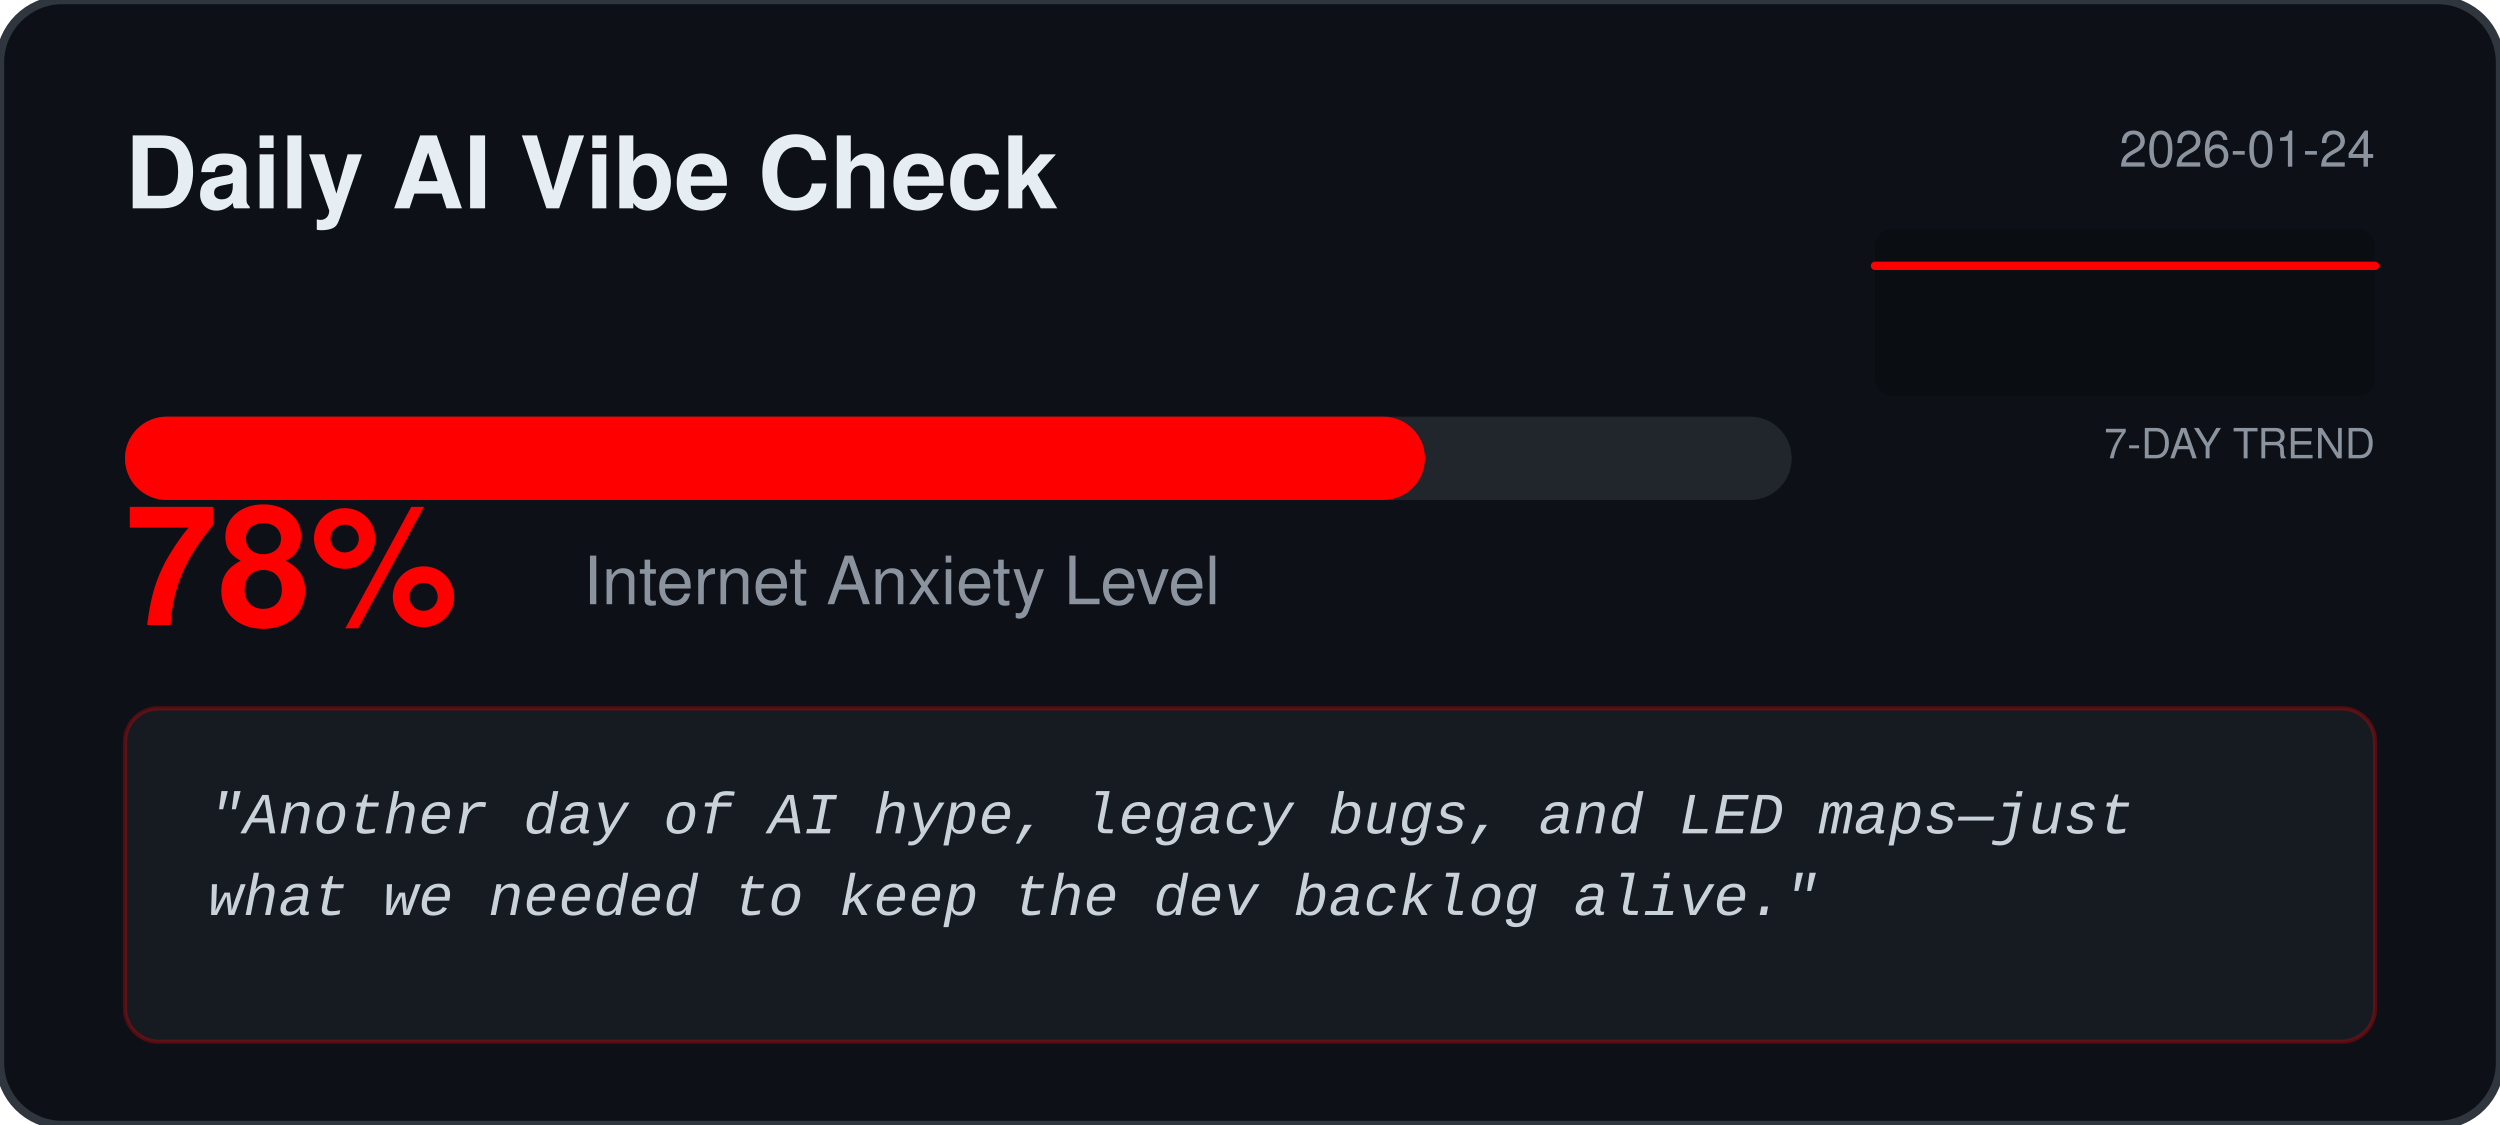
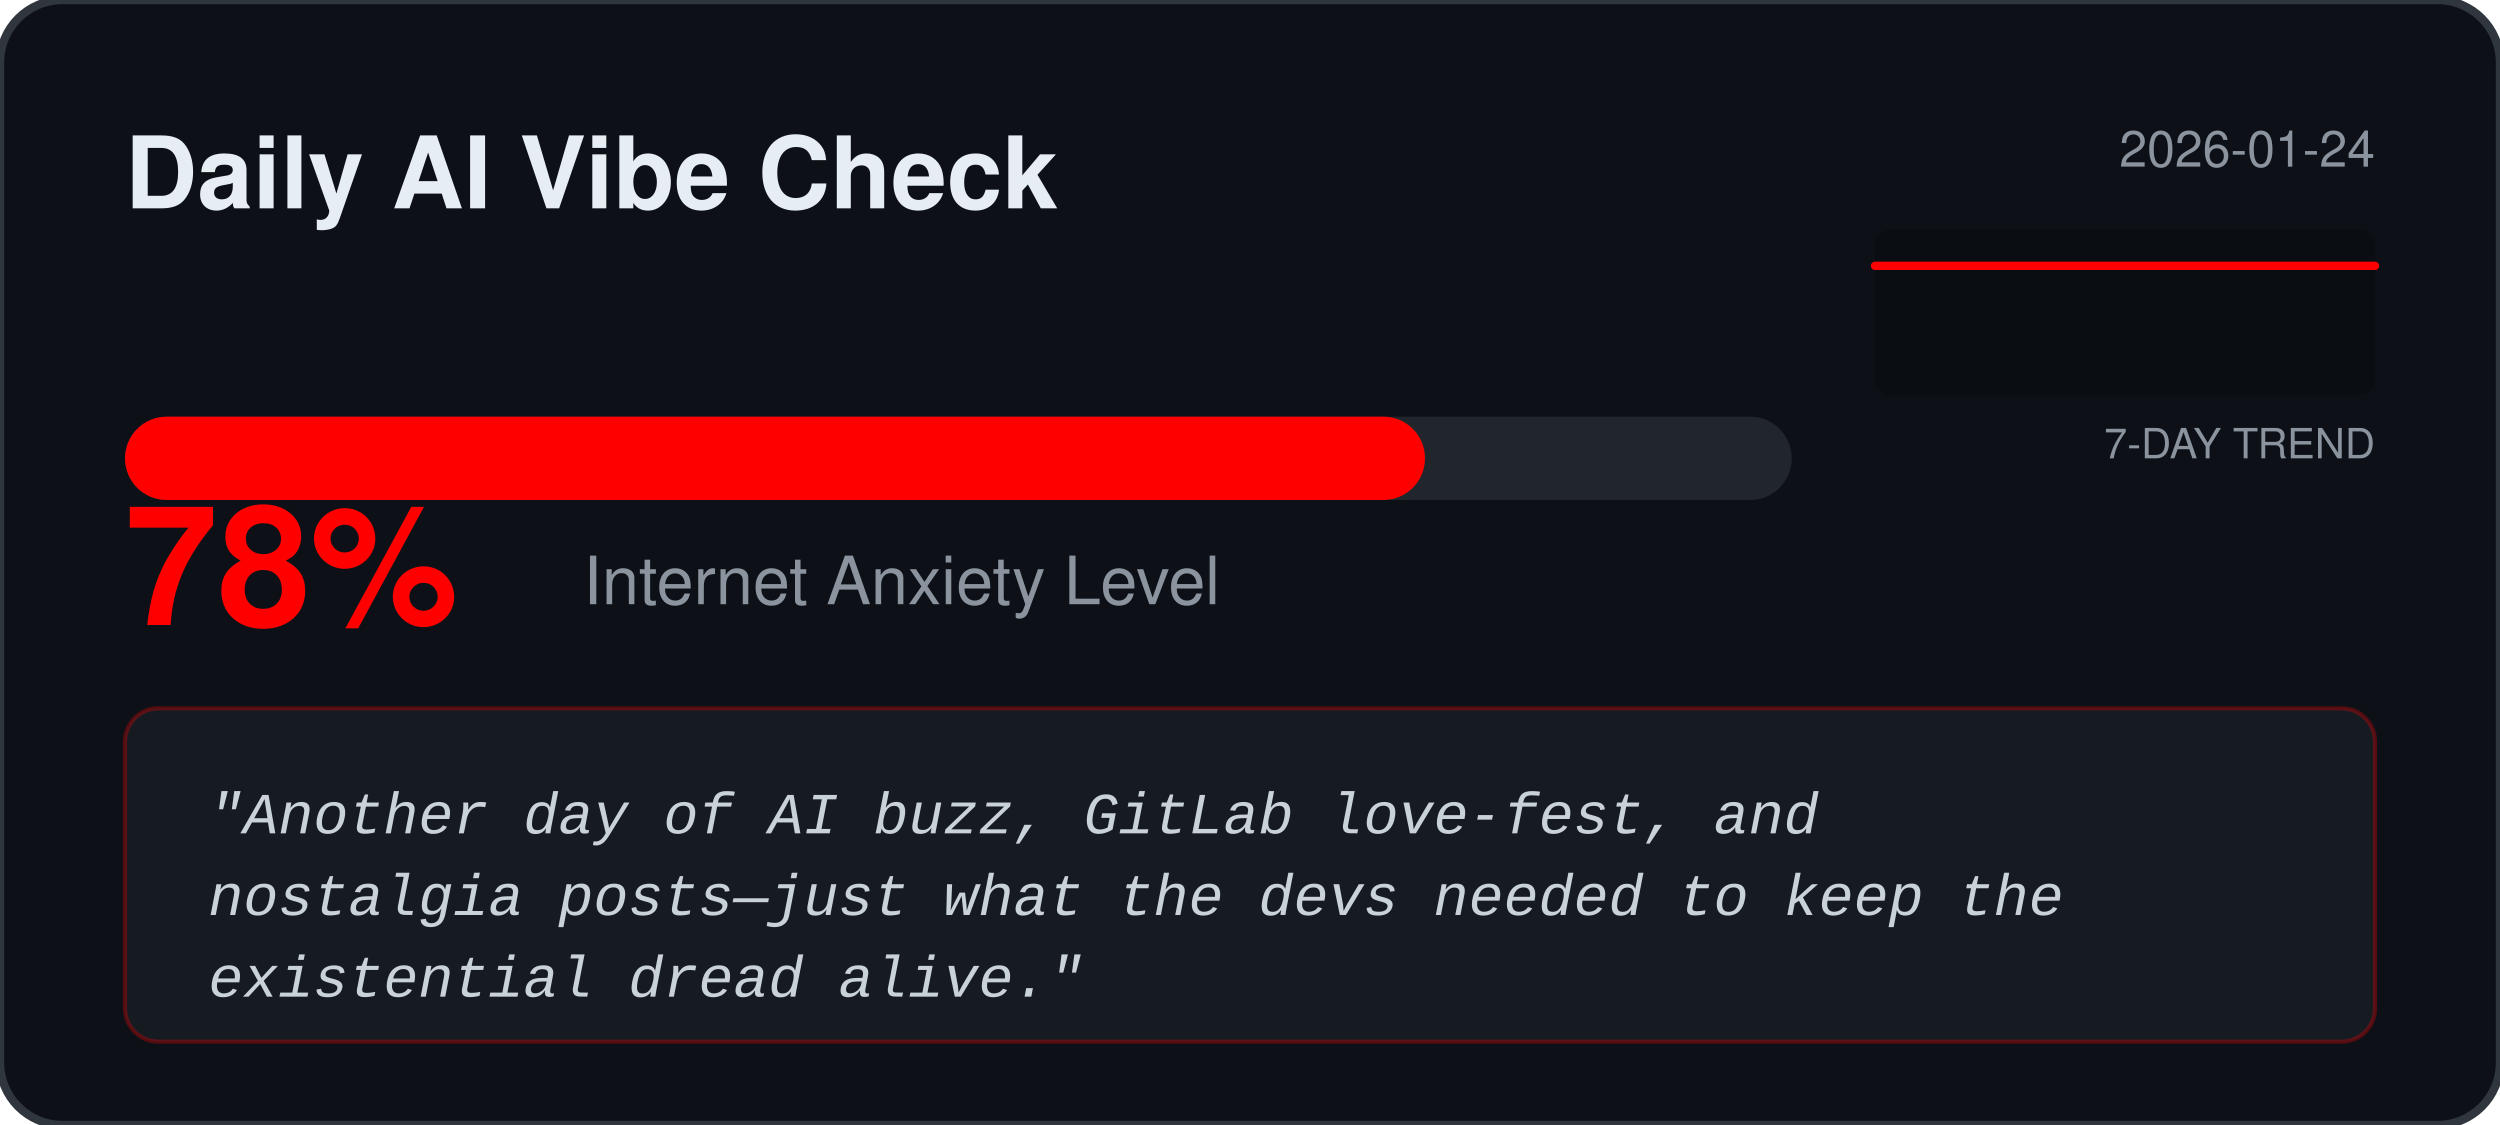
<svg xmlns="http://www.w3.org/2000/svg" width="600" height="270" viewBox="0 0 600 270" fill="none">
  <rect width="600" height="270" rx="15" fill="#0D1117" stroke="#30363D" stroke-width="2" />
  <text x="30" y="50" fill="#E6EDF3" font-family="Segoe UI, Helvetica, sans-serif" font-weight="bold" font-size="24">Daily AI Vibe Check</text>
  <text x="570" y="40" fill="#8B949E" font-family="Segoe UI, Helvetica, sans-serif" font-size="12" text-anchor="end">2026-01-24</text>
  <rect x="450" y="55" width="120" height="40" fill="#000000" fill-opacity="0.2" rx="4" />
  <text x="570" y="110" fill="#8B949E" font-family="Segoe UI, Helvetica, sans-serif" font-size="10" text-anchor="end">7-DAY TREND</text>
  <polyline points="450.0,63.8 470.0,63.8 490.0,63.8 510.0,63.8 530.0,63.8 550.0,63.8 570.0,63.8" fill="none" stroke="#FF0000" stroke-width="2" stroke-linecap="round" stroke-linejoin="round" />
  <rect x="30" y="100" width="400" height="20" rx="10" fill="#21262D" />
  <rect x="30" y="100" width="312.0" height="20" rx="10" fill="#FF0000" />
  <text x="30" y="150" fill="#FF0000" font-family="Segoe UI, Helvetica, sans-serif" font-weight="bold" font-size="40">78%</text>
  <text x="140" y="145" fill="#8B949E" font-family="Segoe UI, Helvetica, sans-serif" font-size="16">Internet Anxiety Level</text>
  <rect x="30" y="170" width="540" height="80" rx="8" fill="#161B22" stroke="#FF0000" stroke-opacity="0.3" />
  <text x="50" y="200" fill="#C9D1D9" font-family="Courier New, monospace" font-size="14" font-style="italic">
-     <tspan x="50" dy="0">"Another day of AI hype, legacy bugs, and LED maps—just</tspan>
-     <tspan x="50" dy="1.4em">what we needed to keep the dev backlog alive."</tspan>
+     <tspan x="50" dy="0">"Another day of AI buzz, GitLab love‑fest, and</tspan>
+     <tspan x="50" dy="1.4em">nostalgia posts—just what the devs needed to keep the</tspan>
+     <tspan x="50" dy="1.4em">existential dread alive."</tspan>
  </text>
</svg>
